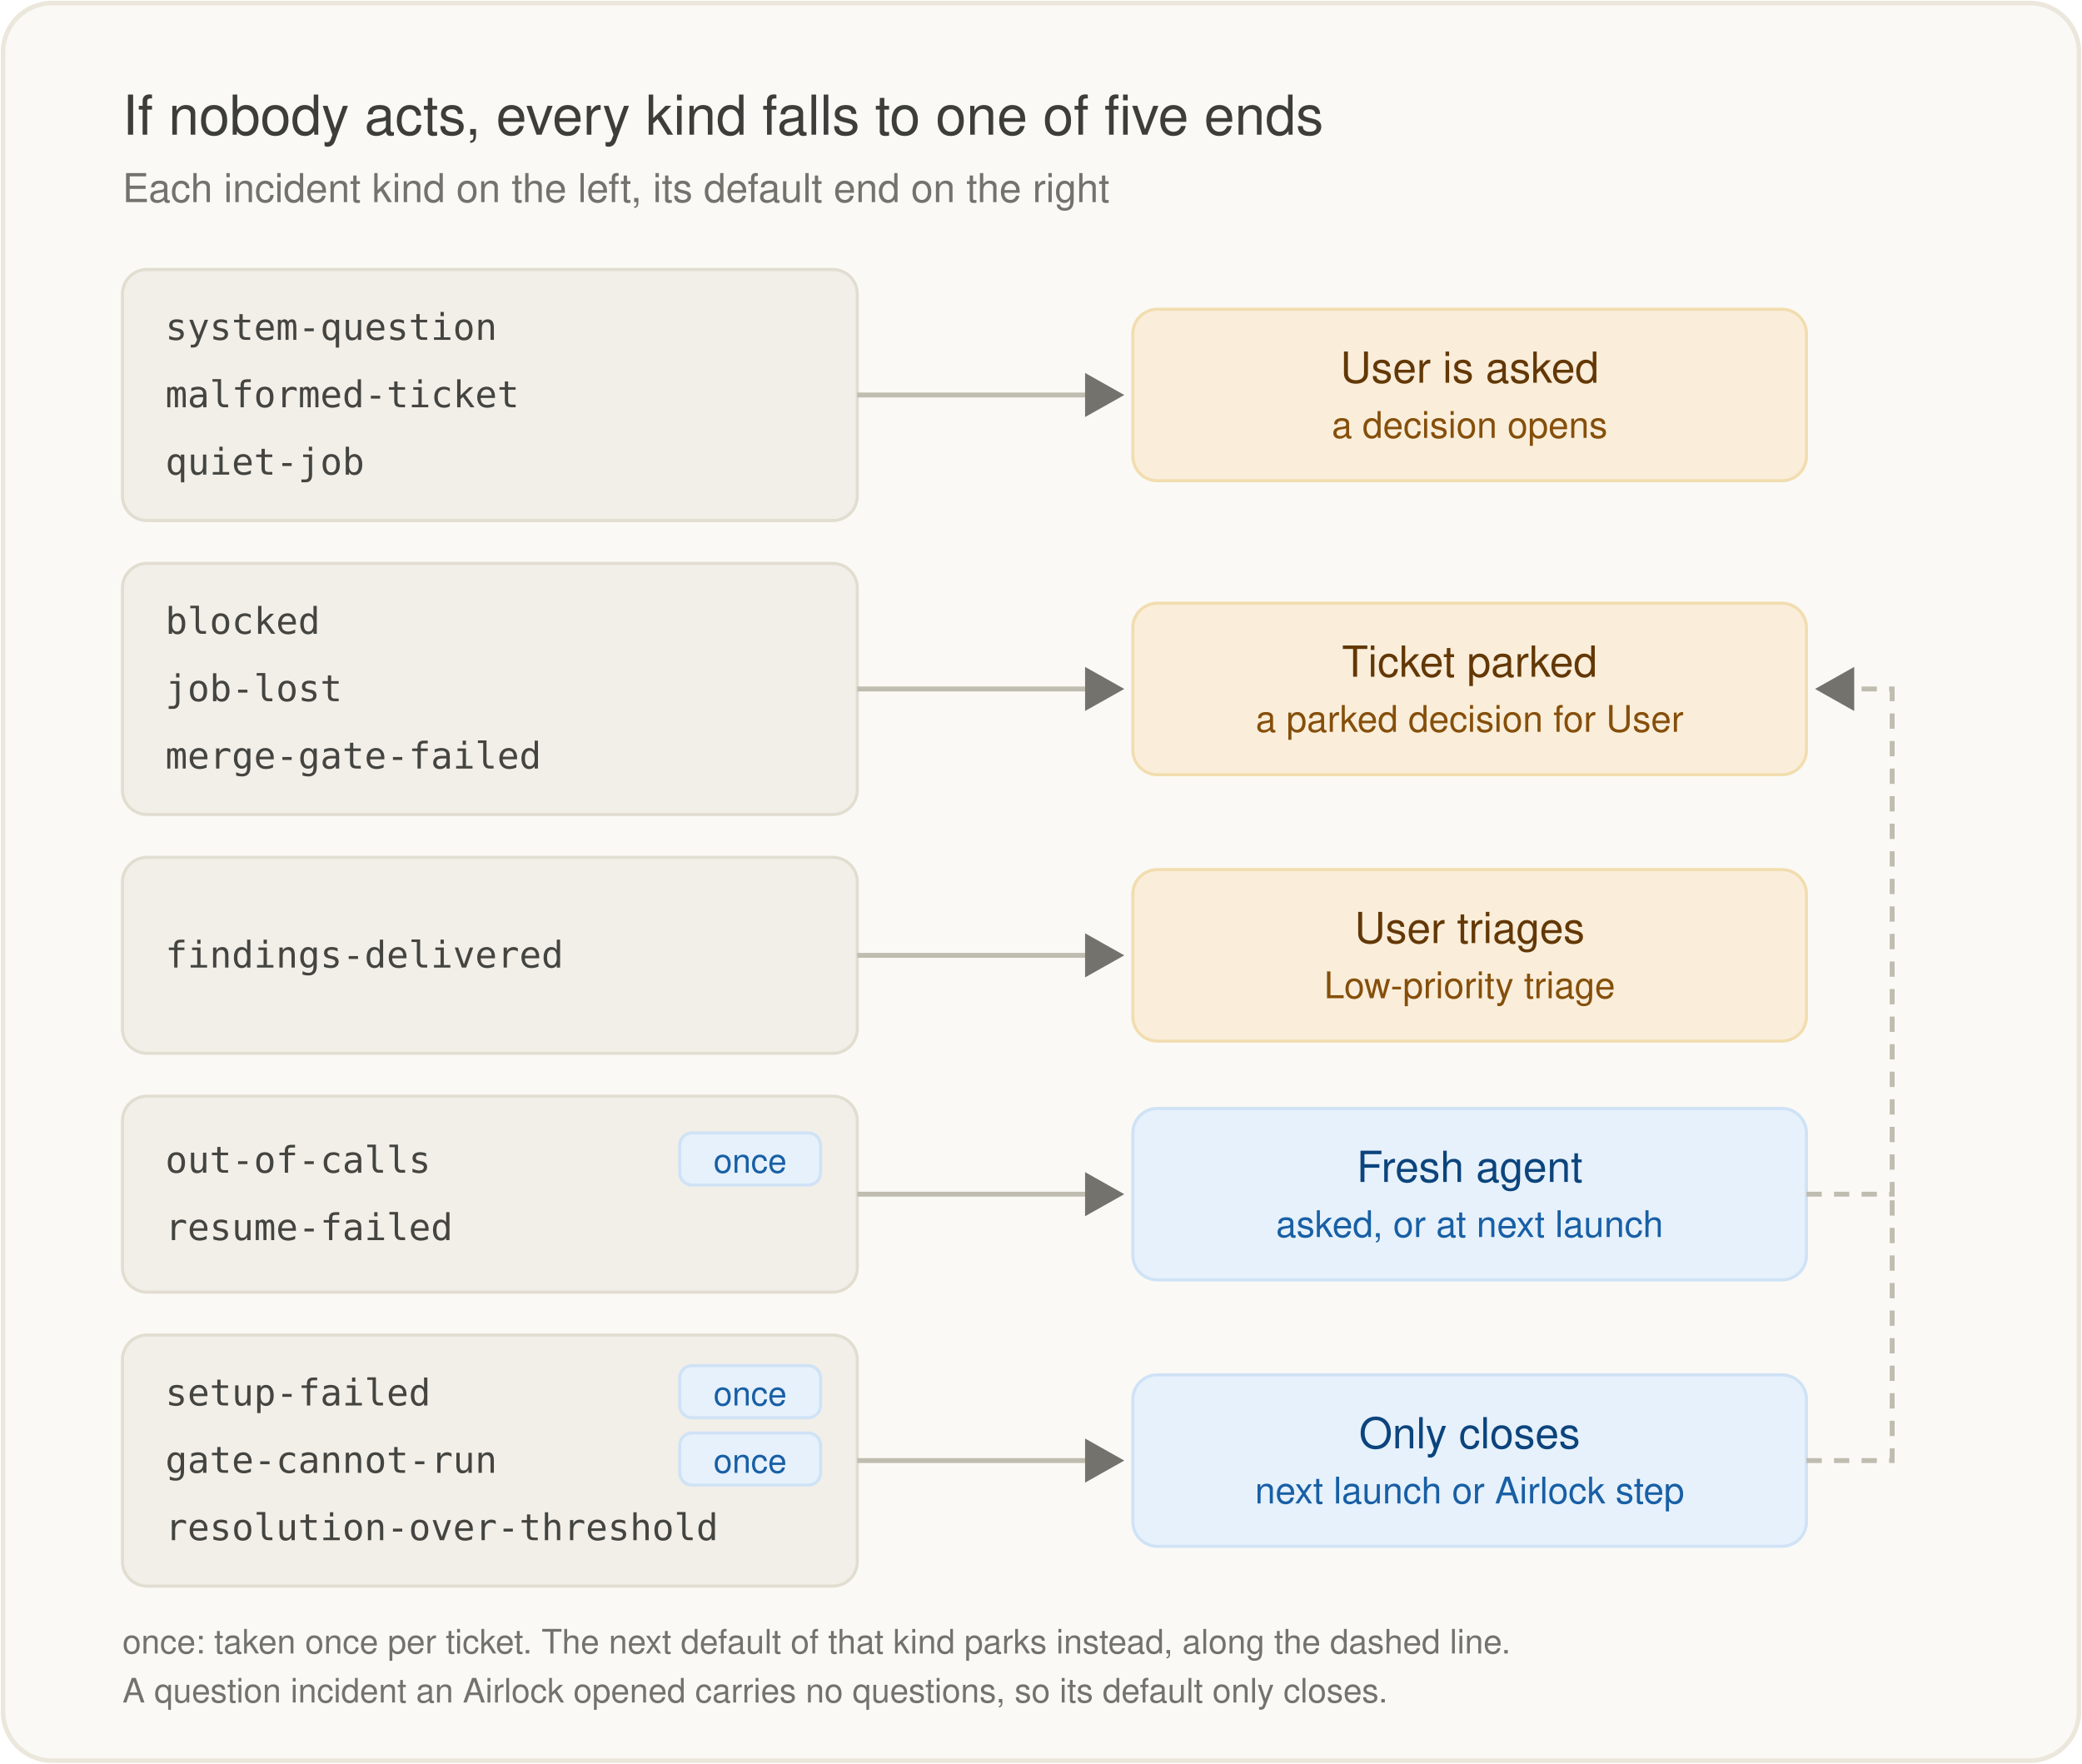
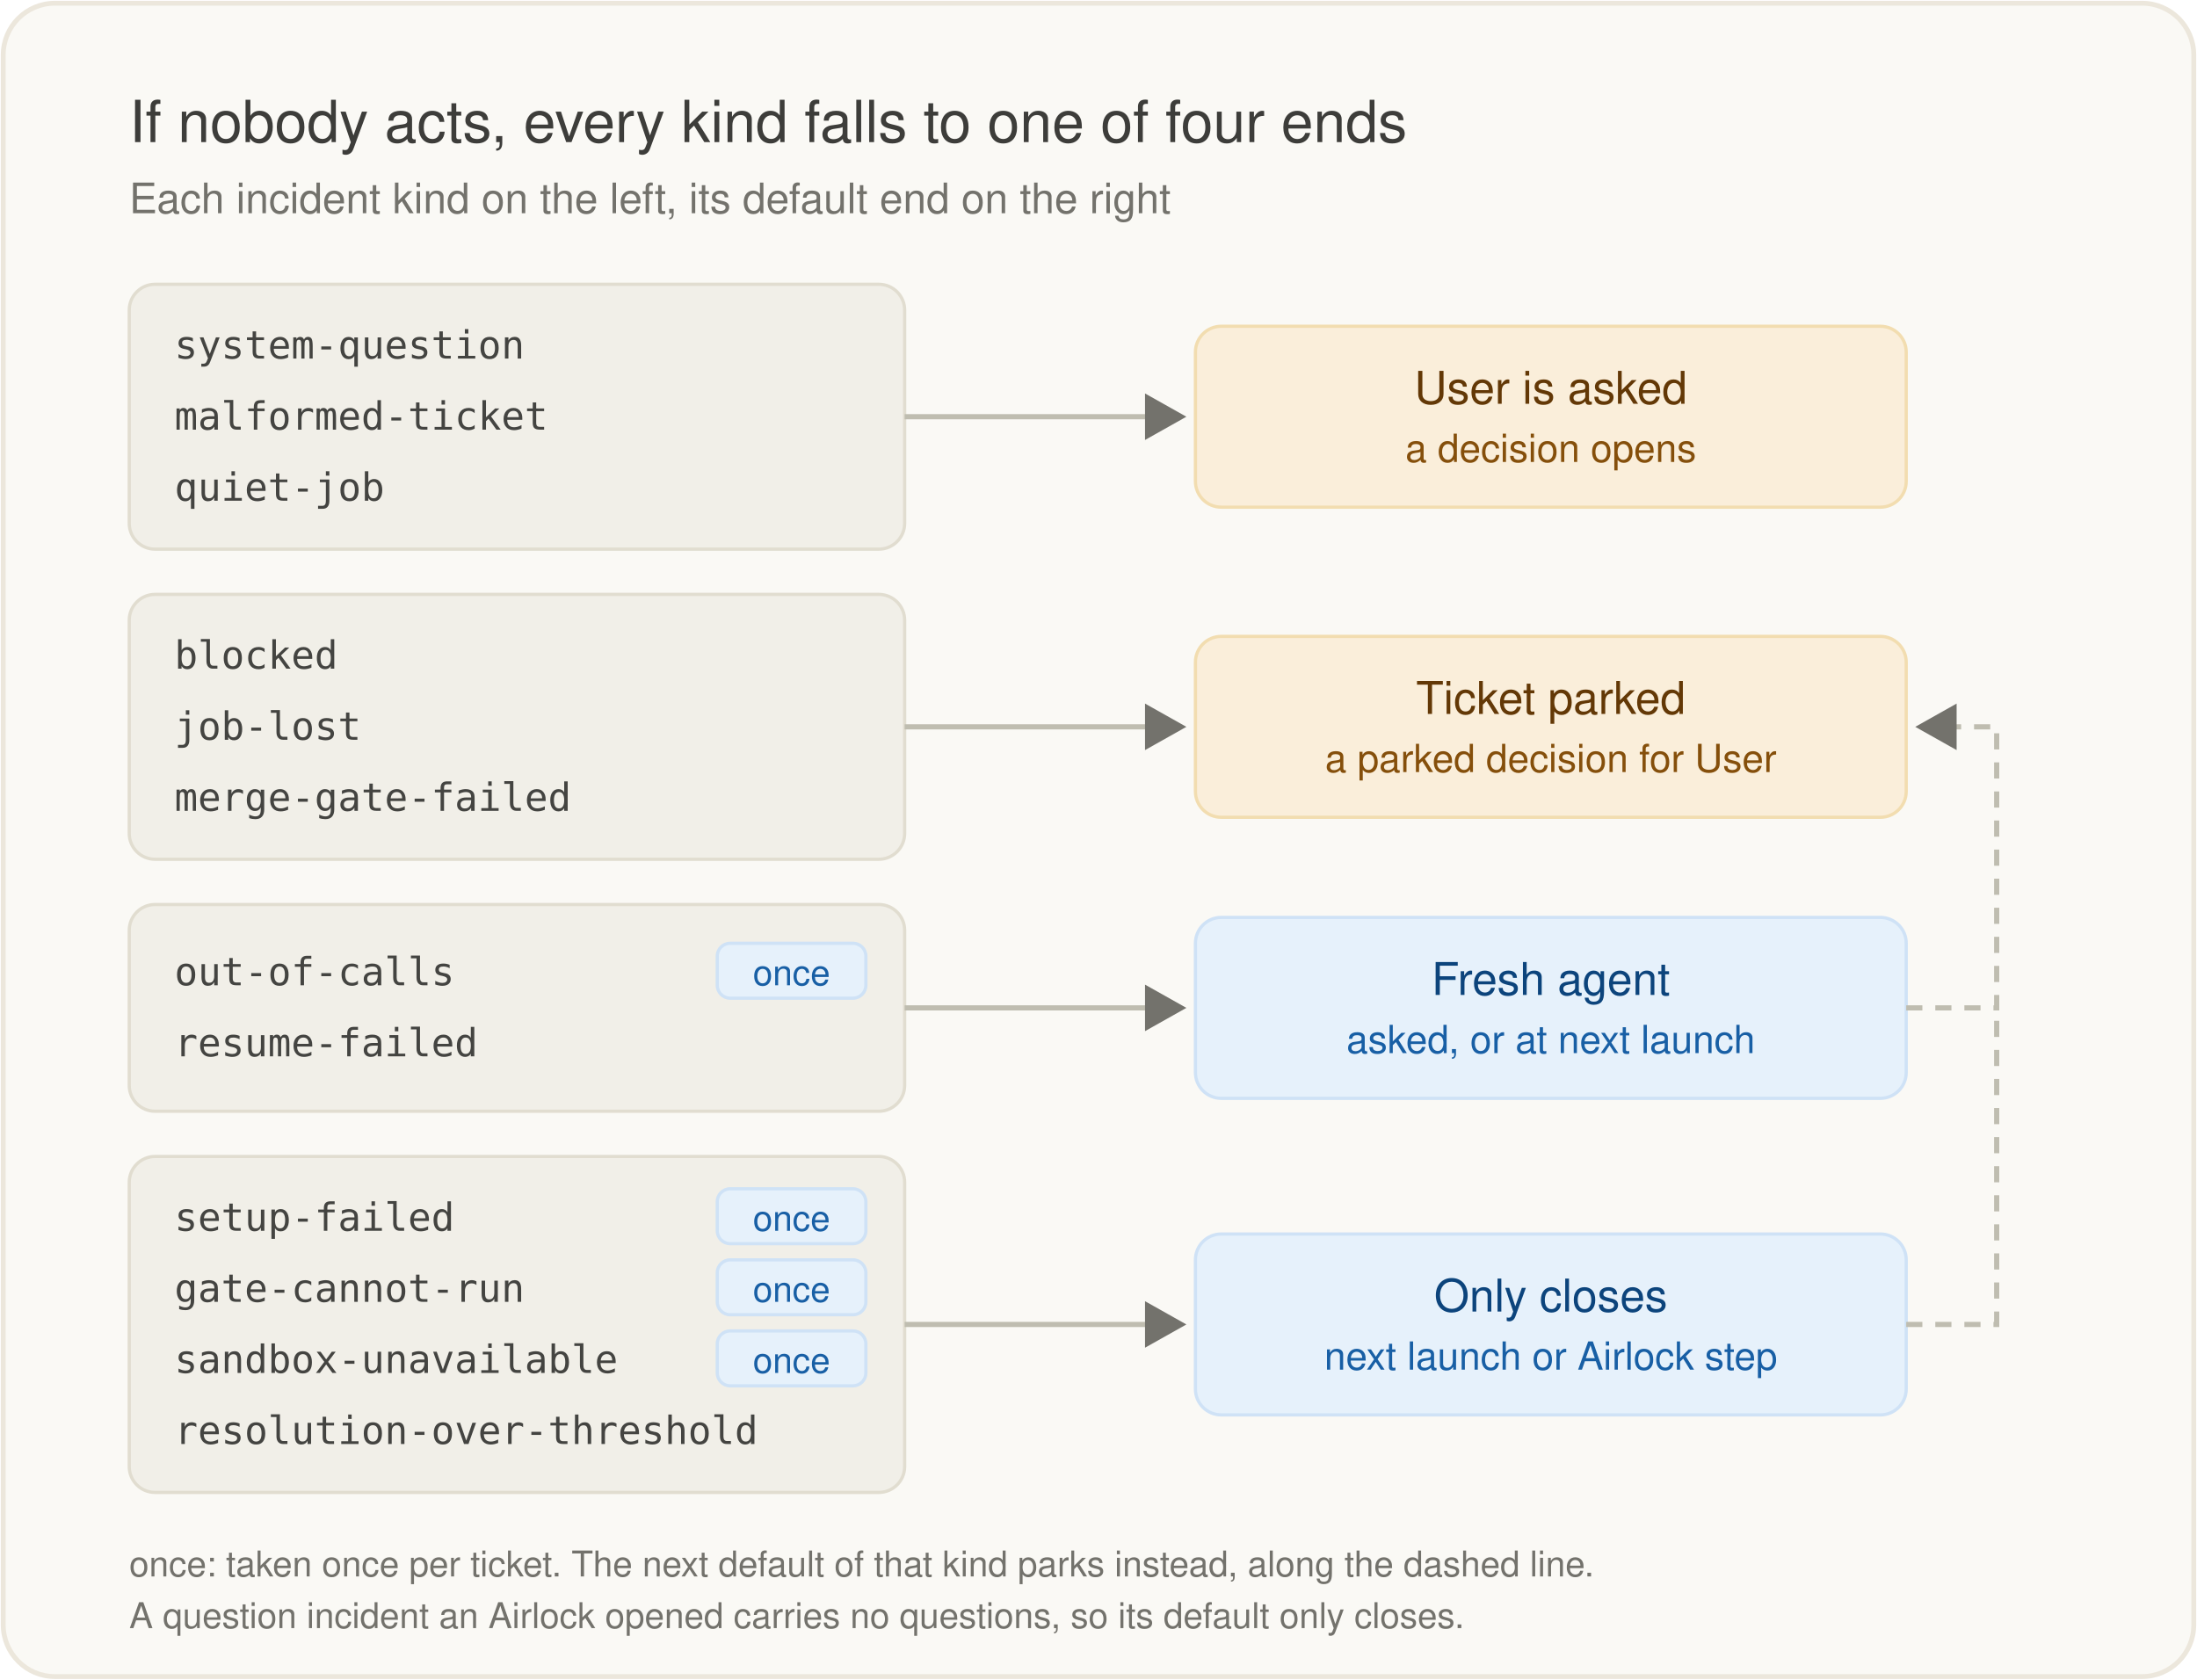
- <svg xmlns="http://www.w3.org/2000/svg" width="680" height="576" viewBox="0 0 680 576" role="img" font-family="-apple-system,BlinkMacSystemFont,'Segoe UI',Helvetica,Arial,sans-serif">
+ <svg xmlns="http://www.w3.org/2000/svg" width="680" height="520" viewBox="0 0 680 520" role="img" font-family="-apple-system,BlinkMacSystemFont,'Segoe UI',Helvetica,Arial,sans-serif">
  <defs>
    <marker id="ah" markerWidth="9" markerHeight="9" refX="6" refY="4.5" orient="auto">
      <path d="M0,0 L8,4.5 L0,9 z" fill="#73726c" />
    </marker>
  </defs>
-   <rect x="1" y="1" width="678" height="574" rx="16" fill="#FAF9F5" stroke="#ECE7DC" stroke-width="1.5" />
-   <text x="40" y="44" font-size="18" fill="#3d3d3a" font-weight="500">If nobody acts, every kind falls to one of five ends</text>
+   <rect x="1" y="1" width="678" height="518" rx="16" fill="#FAF9F5" stroke="#ECE7DC" stroke-width="1.5" />
+   <text x="40" y="44" font-size="18" fill="#3d3d3a" font-weight="500">If nobody acts, every kind falls to one of four ends</text>
  <text x="40" y="66" font-size="13" fill="#73726c">Each incident kind on the left, its default end on the right</text>
  <rect x="40" y="88" width="240" height="82" rx="8" fill="#F1EFE8" stroke="#E1DDD0" />
  <text x="54" y="111.0" font-size="12" fill="#444441" font-family="ui-monospace,Menlo,Consolas,monospace">system-question</text>
  <text x="54" y="133.0" font-size="12" fill="#444441" font-family="ui-monospace,Menlo,Consolas,monospace">malformed-ticket</text>
  <text x="54" y="155.0" font-size="12" fill="#444441" font-family="ui-monospace,Menlo,Consolas,monospace">quiet-job</text>
  <rect x="370" y="101.0" width="220" height="56" rx="8" fill="#FAEEDA" stroke="#F2DDB0" />
  <text x="480.0" y="125.0" font-size="14" fill="#633806" text-anchor="middle" font-weight="500">User is asked</text>
  <text x="480.0" y="143.0" font-size="12" fill="#854F0B" text-anchor="middle">a decision opens</text>
  <path d="M280 129.0 L364 129.0" stroke="#bfbdb0" stroke-width="1.6" fill="none" marker-end="url(#ah)" />
  <rect x="40" y="184" width="240" height="82" rx="8" fill="#F1EFE8" stroke="#E1DDD0" />
  <text x="54" y="207.0" font-size="12" fill="#444441" font-family="ui-monospace,Menlo,Consolas,monospace">blocked</text>
  <text x="54" y="229.0" font-size="12" fill="#444441" font-family="ui-monospace,Menlo,Consolas,monospace">job-lost</text>
  <text x="54" y="251.0" font-size="12" fill="#444441" font-family="ui-monospace,Menlo,Consolas,monospace">merge-gate-failed</text>
  <rect x="370" y="197.0" width="220" height="56" rx="8" fill="#FAEEDA" stroke="#F2DDB0" />
  <text x="480.0" y="221.0" font-size="14" fill="#633806" text-anchor="middle" font-weight="500">Ticket parked</text>
  <text x="480.0" y="239.0" font-size="12" fill="#854F0B" text-anchor="middle">a parked decision for User</text>
  <path d="M280 225.0 L364 225.0" stroke="#bfbdb0" stroke-width="1.6" fill="none" marker-end="url(#ah)" />
  <rect x="40" y="280" width="240" height="64" rx="8" fill="#F1EFE8" stroke="#E1DDD0" />
-   <text x="54" y="316.0" font-size="12" fill="#444441" font-family="ui-monospace,Menlo,Consolas,monospace">findings-delivered</text>
-   <rect x="370" y="284.0" width="220" height="56" rx="8" fill="#FAEEDA" stroke="#F2DDB0" />
-   <text x="480.0" y="308.0" font-size="14" fill="#633806" text-anchor="middle" font-weight="500">User triages</text>
-   <text x="480.0" y="326.0" font-size="12" fill="#854F0B" text-anchor="middle">Low-priority triage</text>
+   <text x="54" y="305.0" font-size="12" fill="#444441" font-family="ui-monospace,Menlo,Consolas,monospace">out-of-calls</text>
+   <rect x="222" y="292.0" width="46" height="17" rx="4" fill="#E6F1FB" stroke="#CFE2F6" />
+   <text x="245" y="305.0" font-size="11" fill="#185FA5" text-anchor="middle">once</text>
+   <text x="54" y="327.0" font-size="12" fill="#444441" font-family="ui-monospace,Menlo,Consolas,monospace">resume-failed</text>
+   <rect x="370" y="284.0" width="220" height="56" rx="8" fill="#E6F1FB" stroke="#CFE2F6" />
+   <text x="480.0" y="308.0" font-size="14" fill="#0C447C" text-anchor="middle" font-weight="500">Fresh agent</text>
+   <text x="480.0" y="326.0" font-size="12" fill="#185FA5" text-anchor="middle">asked, or at next launch</text>
  <path d="M280 312.0 L364 312.0" stroke="#bfbdb0" stroke-width="1.6" fill="none" marker-end="url(#ah)" />
-   <rect x="40" y="358" width="240" height="64" rx="8" fill="#F1EFE8" stroke="#E1DDD0" />
-   <text x="54" y="383.0" font-size="12" fill="#444441" font-family="ui-monospace,Menlo,Consolas,monospace">out-of-calls</text>
-   <rect x="222" y="370.0" width="46" height="17" rx="4" fill="#E6F1FB" stroke="#CFE2F6" />
-   <text x="245" y="383.0" font-size="11" fill="#185FA5" text-anchor="middle">once</text>
-   <text x="54" y="405.0" font-size="12" fill="#444441" font-family="ui-monospace,Menlo,Consolas,monospace">resume-failed</text>
-   <rect x="370" y="362.0" width="220" height="56" rx="8" fill="#E6F1FB" stroke="#CFE2F6" />
-   <text x="480.0" y="386.0" font-size="14" fill="#0C447C" text-anchor="middle" font-weight="500">Fresh agent</text>
-   <text x="480.0" y="404.0" font-size="12" fill="#185FA5" text-anchor="middle">asked, or at next launch</text>
-   <path d="M280 390.0 L364 390.0" stroke="#bfbdb0" stroke-width="1.6" fill="none" marker-end="url(#ah)" />
-   <rect x="40" y="436" width="240" height="82" rx="8" fill="#F1EFE8" stroke="#E1DDD0" />
-   <text x="54" y="459.0" font-size="12" fill="#444441" font-family="ui-monospace,Menlo,Consolas,monospace">setup-failed</text>
-   <rect x="222" y="446.0" width="46" height="17" rx="4" fill="#E6F1FB" stroke="#CFE2F6" />
-   <text x="245" y="459.0" font-size="11" fill="#185FA5" text-anchor="middle">once</text>
-   <text x="54" y="481.0" font-size="12" fill="#444441" font-family="ui-monospace,Menlo,Consolas,monospace">gate-cannot-run</text>
-   <rect x="222" y="468.0" width="46" height="17" rx="4" fill="#E6F1FB" stroke="#CFE2F6" />
-   <text x="245" y="481.0" font-size="11" fill="#185FA5" text-anchor="middle">once</text>
-   <text x="54" y="503.0" font-size="12" fill="#444441" font-family="ui-monospace,Menlo,Consolas,monospace">resolution-over-threshold</text>
-   <rect x="370" y="449.0" width="220" height="56" rx="8" fill="#E6F1FB" stroke="#CFE2F6" />
-   <text x="480.0" y="473.0" font-size="14" fill="#0C447C" text-anchor="middle" font-weight="500">Only closes</text>
-   <text x="480.0" y="491.0" font-size="12" fill="#185FA5" text-anchor="middle">next launch or Airlock step</text>
-   <path d="M280 477.0 L364 477.0" stroke="#bfbdb0" stroke-width="1.6" fill="none" marker-end="url(#ah)" />
-   <path d="M590 390.0 L618 390.0 L618 225.0 L596 225.0" stroke="#bfbdb0" stroke-width="1.6" fill="none" marker-end="url(#ah)" stroke-dasharray="5 4" />
-   <path d="M590 477.0 L618 477.0 L618 390.0" stroke="#bfbdb0" stroke-width="1.6" fill="none" stroke-dasharray="5 4" />
-   <text x="40" y="540" font-size="11" fill="#73726c">once: taken once per ticket. The next default of that kind parks instead, along the dashed line.</text>
-   <text x="40" y="556" font-size="11" fill="#73726c">A question incident an Airlock opened carries no questions, so its default only closes.</text>
+   <rect x="40" y="358" width="240" height="104" rx="8" fill="#F1EFE8" stroke="#E1DDD0" />
+   <text x="54" y="381.0" font-size="12" fill="#444441" font-family="ui-monospace,Menlo,Consolas,monospace">setup-failed</text>
+   <rect x="222" y="368.0" width="46" height="17" rx="4" fill="#E6F1FB" stroke="#CFE2F6" />
+   <text x="245" y="381.0" font-size="11" fill="#185FA5" text-anchor="middle">once</text>
+   <text x="54" y="403.0" font-size="12" fill="#444441" font-family="ui-monospace,Menlo,Consolas,monospace">gate-cannot-run</text>
+   <rect x="222" y="390.0" width="46" height="17" rx="4" fill="#E6F1FB" stroke="#CFE2F6" />
+   <text x="245" y="403.0" font-size="11" fill="#185FA5" text-anchor="middle">once</text>
+   <text x="54" y="425.0" font-size="12" fill="#444441" font-family="ui-monospace,Menlo,Consolas,monospace">sandbox-unavailable</text>
+   <rect x="222" y="412.0" width="46" height="17" rx="4" fill="#E6F1FB" stroke="#CFE2F6" />
+   <text x="245" y="425.0" font-size="11" fill="#185FA5" text-anchor="middle">once</text>
+   <text x="54" y="447.0" font-size="12" fill="#444441" font-family="ui-monospace,Menlo,Consolas,monospace">resolution-over-threshold</text>
+   <rect x="370" y="382.0" width="220" height="56" rx="8" fill="#E6F1FB" stroke="#CFE2F6" />
+   <text x="480.0" y="406.0" font-size="14" fill="#0C447C" text-anchor="middle" font-weight="500">Only closes</text>
+   <text x="480.0" y="424.0" font-size="12" fill="#185FA5" text-anchor="middle">next launch or Airlock step</text>
+   <path d="M280 410.0 L364 410.0" stroke="#bfbdb0" stroke-width="1.6" fill="none" marker-end="url(#ah)" />
+   <path d="M590 312.0 L618 312.0 L618 225.0 L596 225.0" stroke="#bfbdb0" stroke-width="1.6" fill="none" marker-end="url(#ah)" stroke-dasharray="5 4" />
+   <path d="M590 410.0 L618 410.0 L618 312.0" stroke="#bfbdb0" stroke-width="1.6" fill="none" stroke-dasharray="5 4" />
+   <text x="40" y="488" font-size="11" fill="#73726c">once: taken once per ticket. The next default of that kind parks instead, along the dashed line.</text>
+   <text x="40" y="504" font-size="11" fill="#73726c">A question incident an Airlock opened carries no questions, so its default only closes.</text>
</svg>
